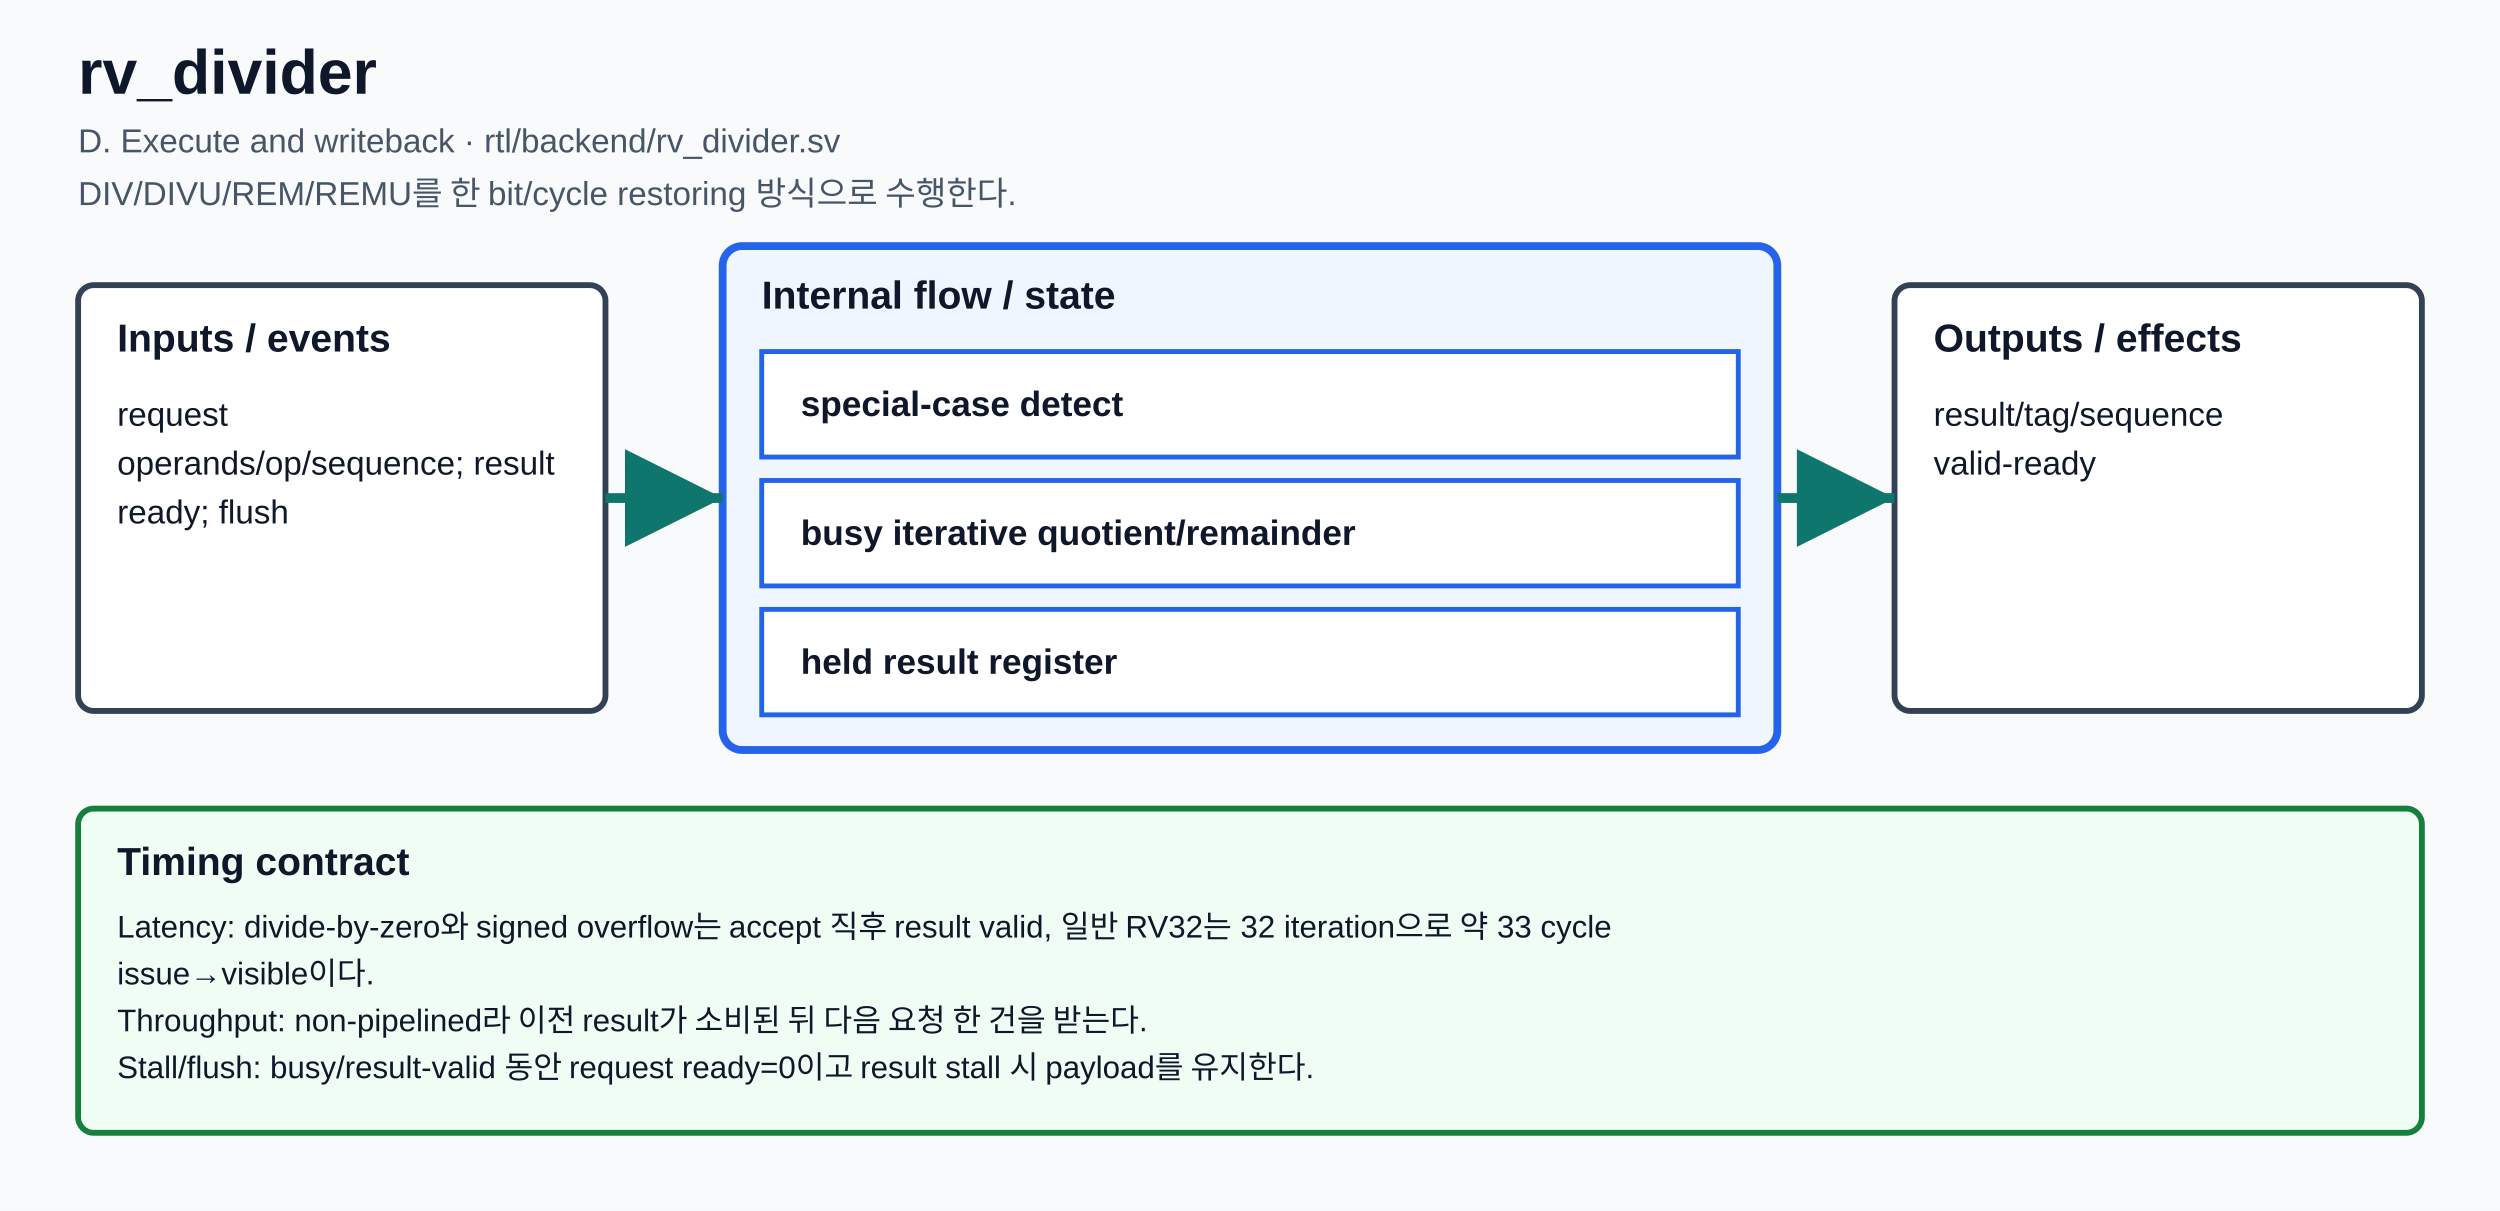
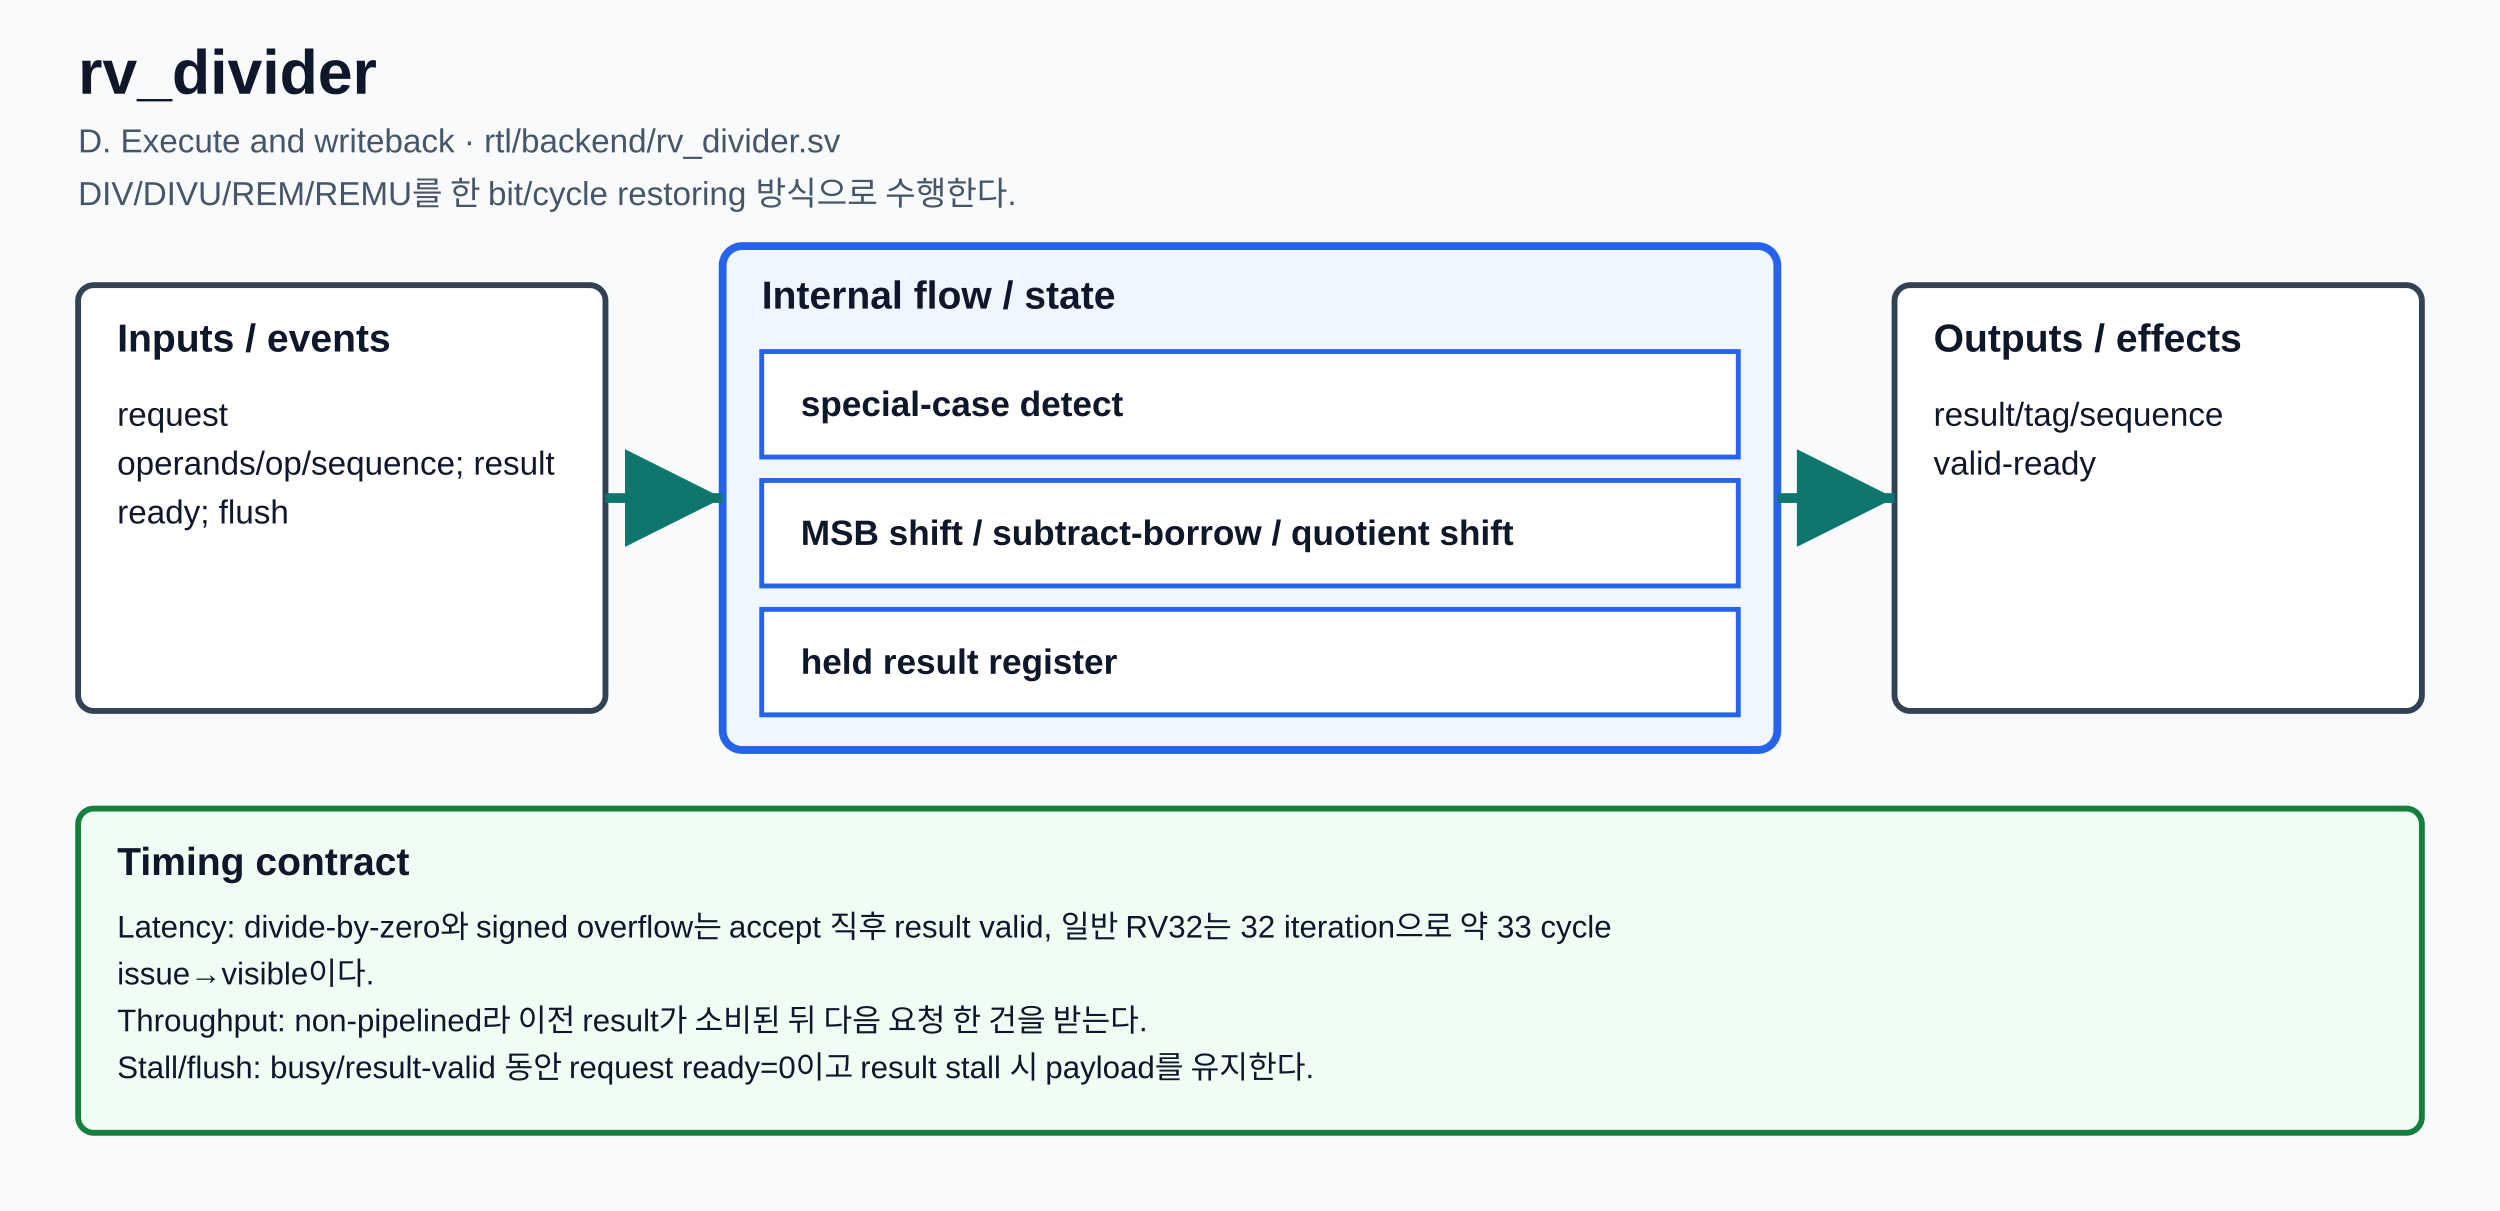
<svg xmlns="http://www.w3.org/2000/svg" width="1280" height="620" viewBox="0 0 1280 620" role="img" aria-labelledby="title desc">
  <defs>
    <marker id="arrow" markerWidth="12" markerHeight="12" refX="10" refY="5" orient="auto">
      <path d="M0,0 L10,5 L0,10 Z" class="arrow-head" />
    </marker>
  </defs>
  <style>
  .bg { fill:#f8fafc; } .panel { fill:#ffffff; stroke:#334155; stroke-width:3; }
  .core { fill:#eff6ff; stroke:#2563eb; stroke-width:4; } .stage { fill:#ffffff; stroke:#2563eb; stroke-width:2.5; }
  .timing { fill:#f0fdf4; stroke:#15803d; stroke-width:3; } .wire { fill:none; stroke:#0f766e; stroke-width:5; marker-end:url(#arrow); }
  .arrow-head { fill:#0f766e; } text { font-family:'Noto Sans KR','Malgun Gothic',Arial,sans-serif; fill:#0f172a; }
  .title { font-size:32px; font-weight:700; } .subtitle { font-size:17px; fill:#475569; }
  .label { font-size:20px; font-weight:700; } .body { font-size:17px; } .stage-text { font-size:18px; font-weight:600; }
  .timing-text { font-size:16px; }
  @media (prefers-color-scheme:dark) { .bg{fill:#0f172a} .panel{fill:#111827;stroke:#94a3b8} .core{fill:#172554;stroke:#60a5fa} .stage{fill:#111827;stroke:#60a5fa} .timing{fill:#052e16;stroke:#4ade80} text{fill:#e5e7eb} .subtitle{fill:#cbd5e1} .wire{stroke:#5eead4} .arrow-head{fill:#5eead4} }
</style>
  <rect width="1280" height="620" class="bg" />
  <text x="40" y="48" class="title">rv_divider</text>
  <text x="40" y="78" class="subtitle">D. Execute and writeback · rtl/backend/rv_divider.sv</text>
  <text x="40" y="105" class="subtitle">
    <tspan x="40" dy="0">DIV/DIVU/REM/REMU를 한 bit/cycle restoring 방식으로 수행한다.</tspan>
  </text>
  <rect x="40" y="146" width="270" height="218" rx="8" class="panel" />
  <text x="60" y="180" class="label">Inputs / events</text>
  <text x="60" y="218" class="body">
    <tspan x="60" dy="0">request</tspan>
    <tspan x="60" dy="25">operands/op/sequence; result</tspan>
    <tspan x="60" dy="25">ready; flush</tspan>
  </text>
  <rect x="370" y="126" width="540" height="258" rx="10" class="core" />
  <text x="390" y="158" class="label">Internal flow / state</text>
  <rect x="390" y="180" width="500" height="54" class="stage" />
  <text x="410" y="213" class="stage-text">
    <tspan x="410" dy="0">special-case detect</tspan>
  </text>
  <rect x="390" y="246" width="500" height="54" class="stage" />
  <text x="410" y="279" class="stage-text">
-     <tspan x="410" dy="0">busy iterative quotient/remainder</tspan>
+     <tspan x="410" dy="0">MSB shift / subtract-borrow / quotient shift</tspan>
  </text>
  <rect x="390" y="312" width="500" height="54" class="stage" />
  <text x="410" y="345" class="stage-text">
    <tspan x="410" dy="0">held result register</tspan>
  </text>
  <rect x="970" y="146" width="270" height="218" rx="8" class="panel" />
  <text x="990" y="180" class="label">Outputs / effects</text>
  <text x="990" y="218" class="body">
    <tspan x="990" dy="0">result/tag/sequence</tspan>
    <tspan x="990" dy="25">valid-ready</tspan>
  </text>
  <path d="M310 255 H350 V255 H370" class="wire" />
  <path d="M910 255 H950 V255 H970" class="wire" />
  <rect x="40" y="414" width="1200" height="166" rx="8" class="timing" />
  <text x="60" y="448" class="label">Timing contract</text>
  <text x="60" y="480" class="timing-text">
    <tspan x="60" dy="0">Latency: divide-by-zero와 signed overflow는 accept 직후 result valid, 일반 RV32는 32 iteration으로 약 33 cycle</tspan>
    <tspan x="60" dy="24">issue→visible이다.</tspan>
    <tspan x="60" dy="24">Throughput: non-pipelined라 이전 result가 소비된 뒤 다음 요청 한 건을 받는다.</tspan>
    <tspan x="60" dy="24">Stall/flush: busy/result-valid 동안 request ready=0이고 result stall 시 payload를 유지한다.</tspan>
  </text>
</svg>
